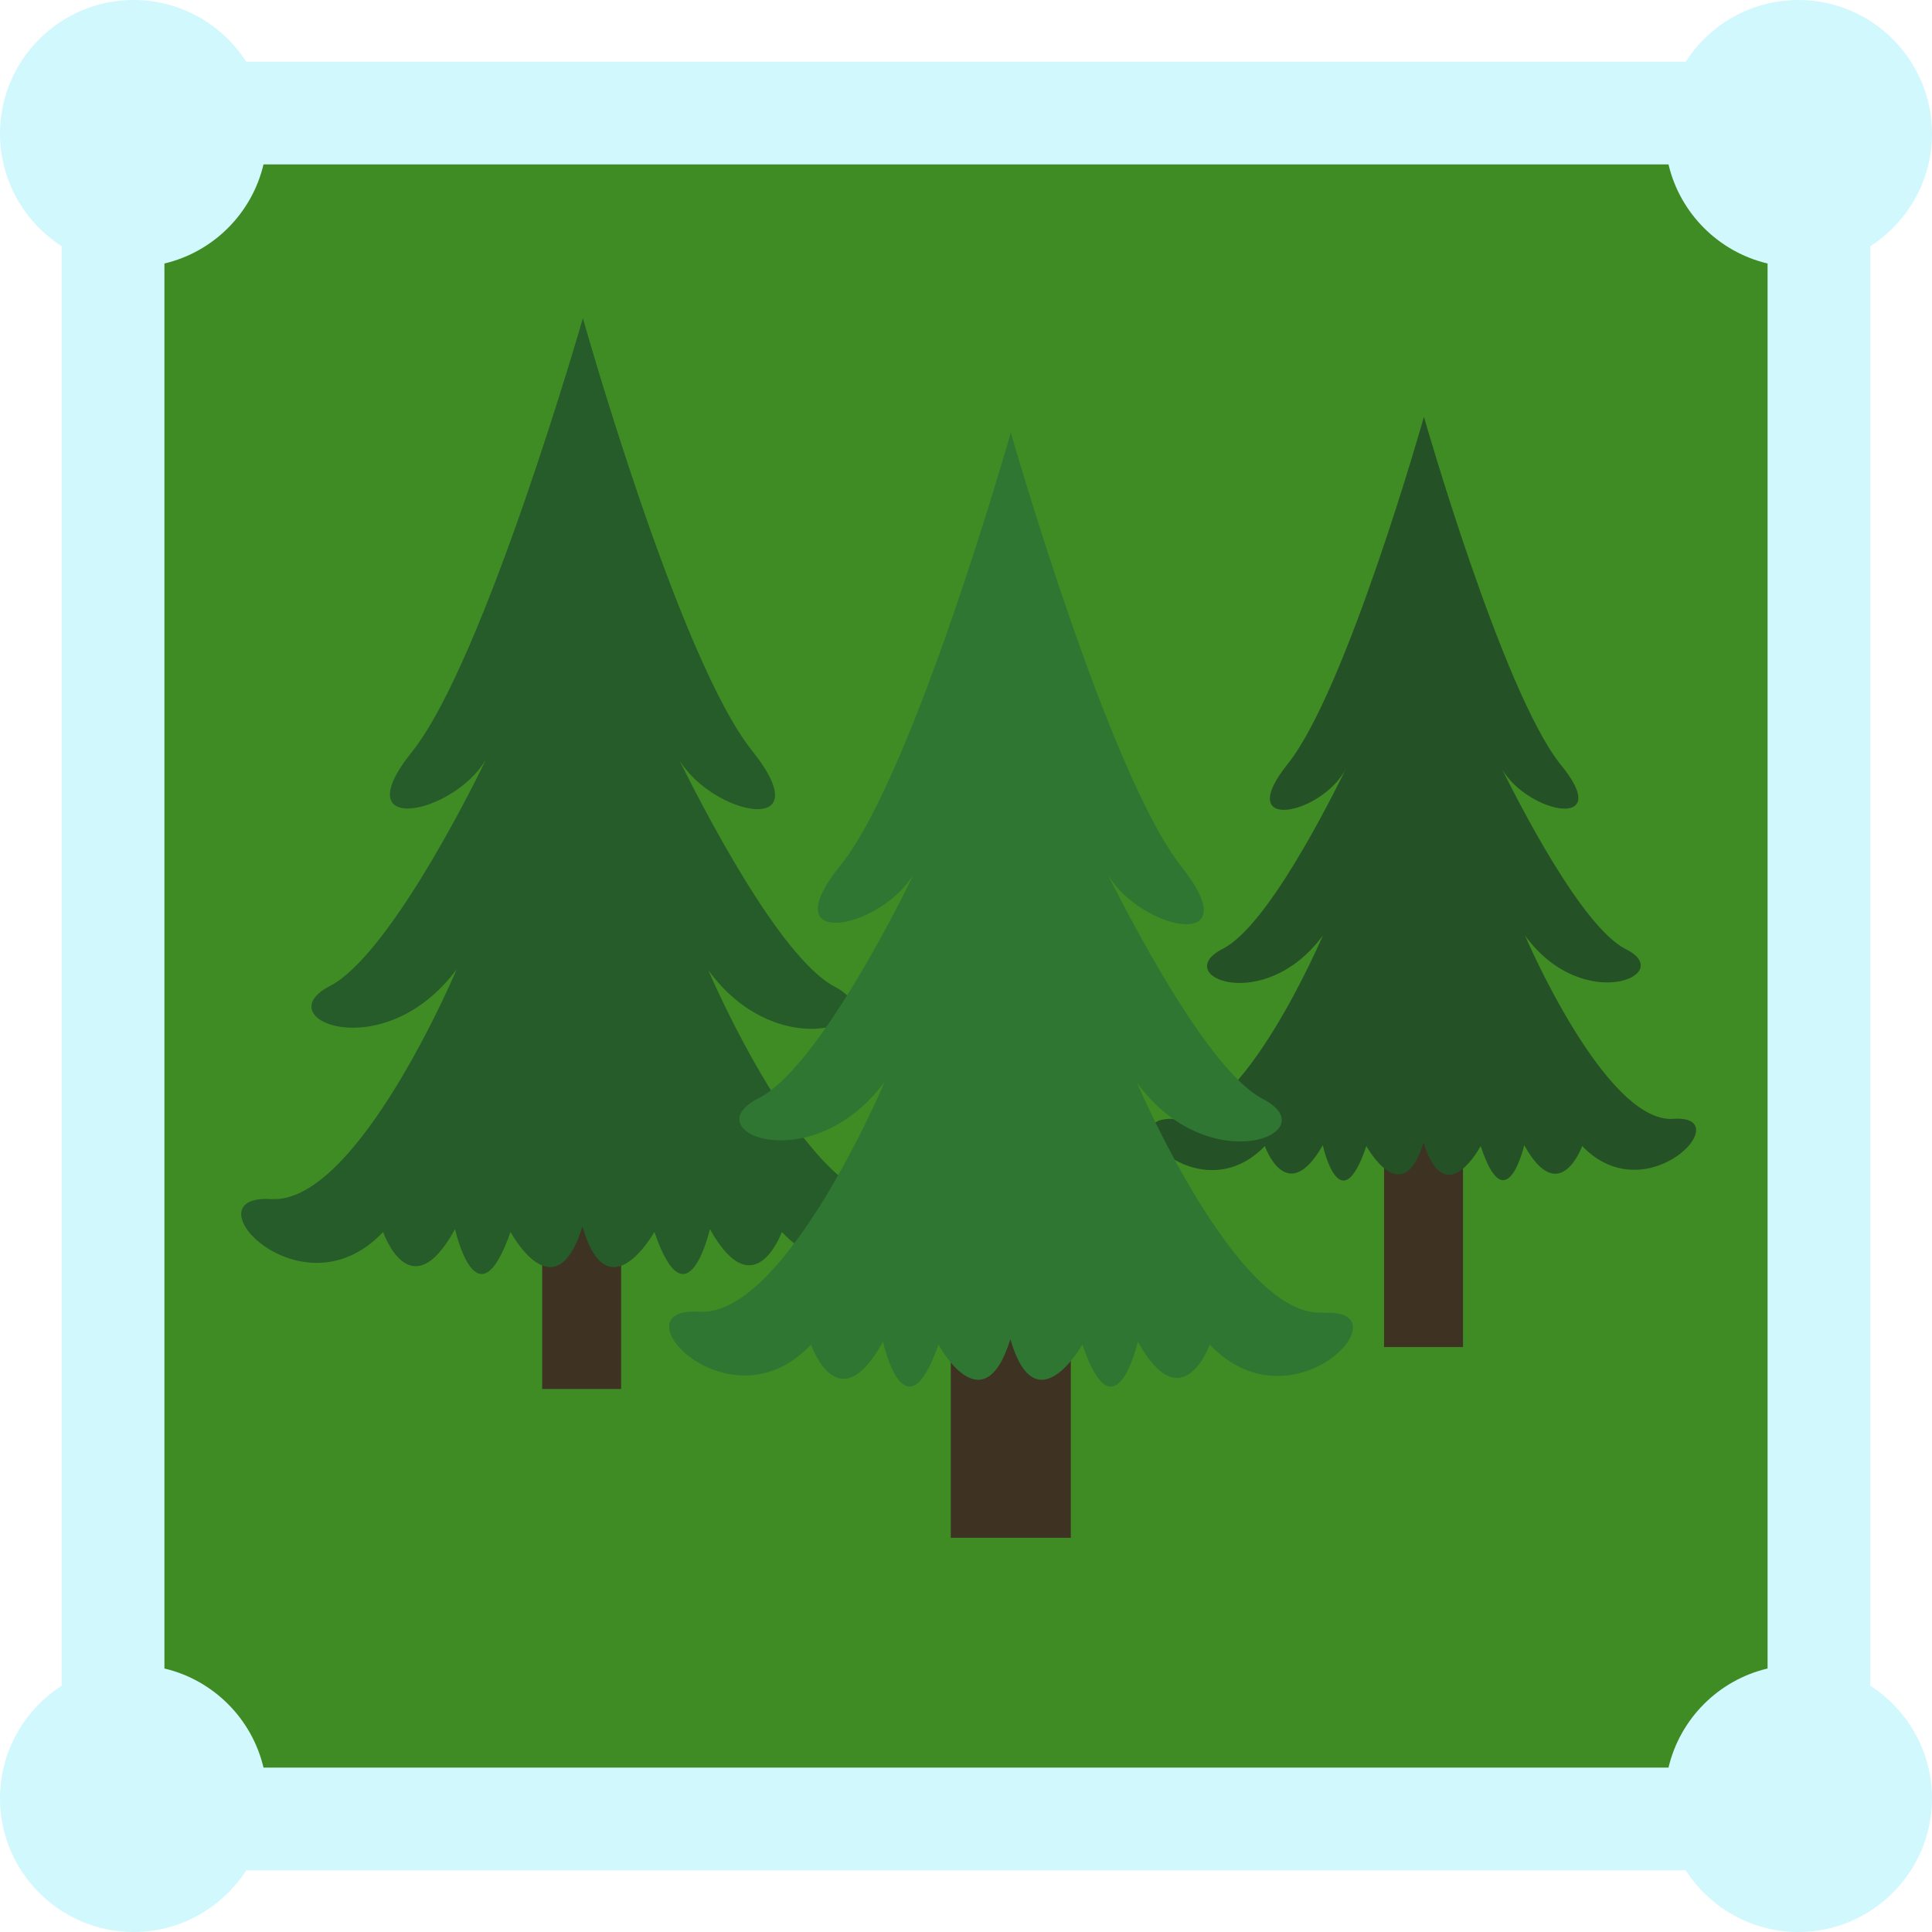
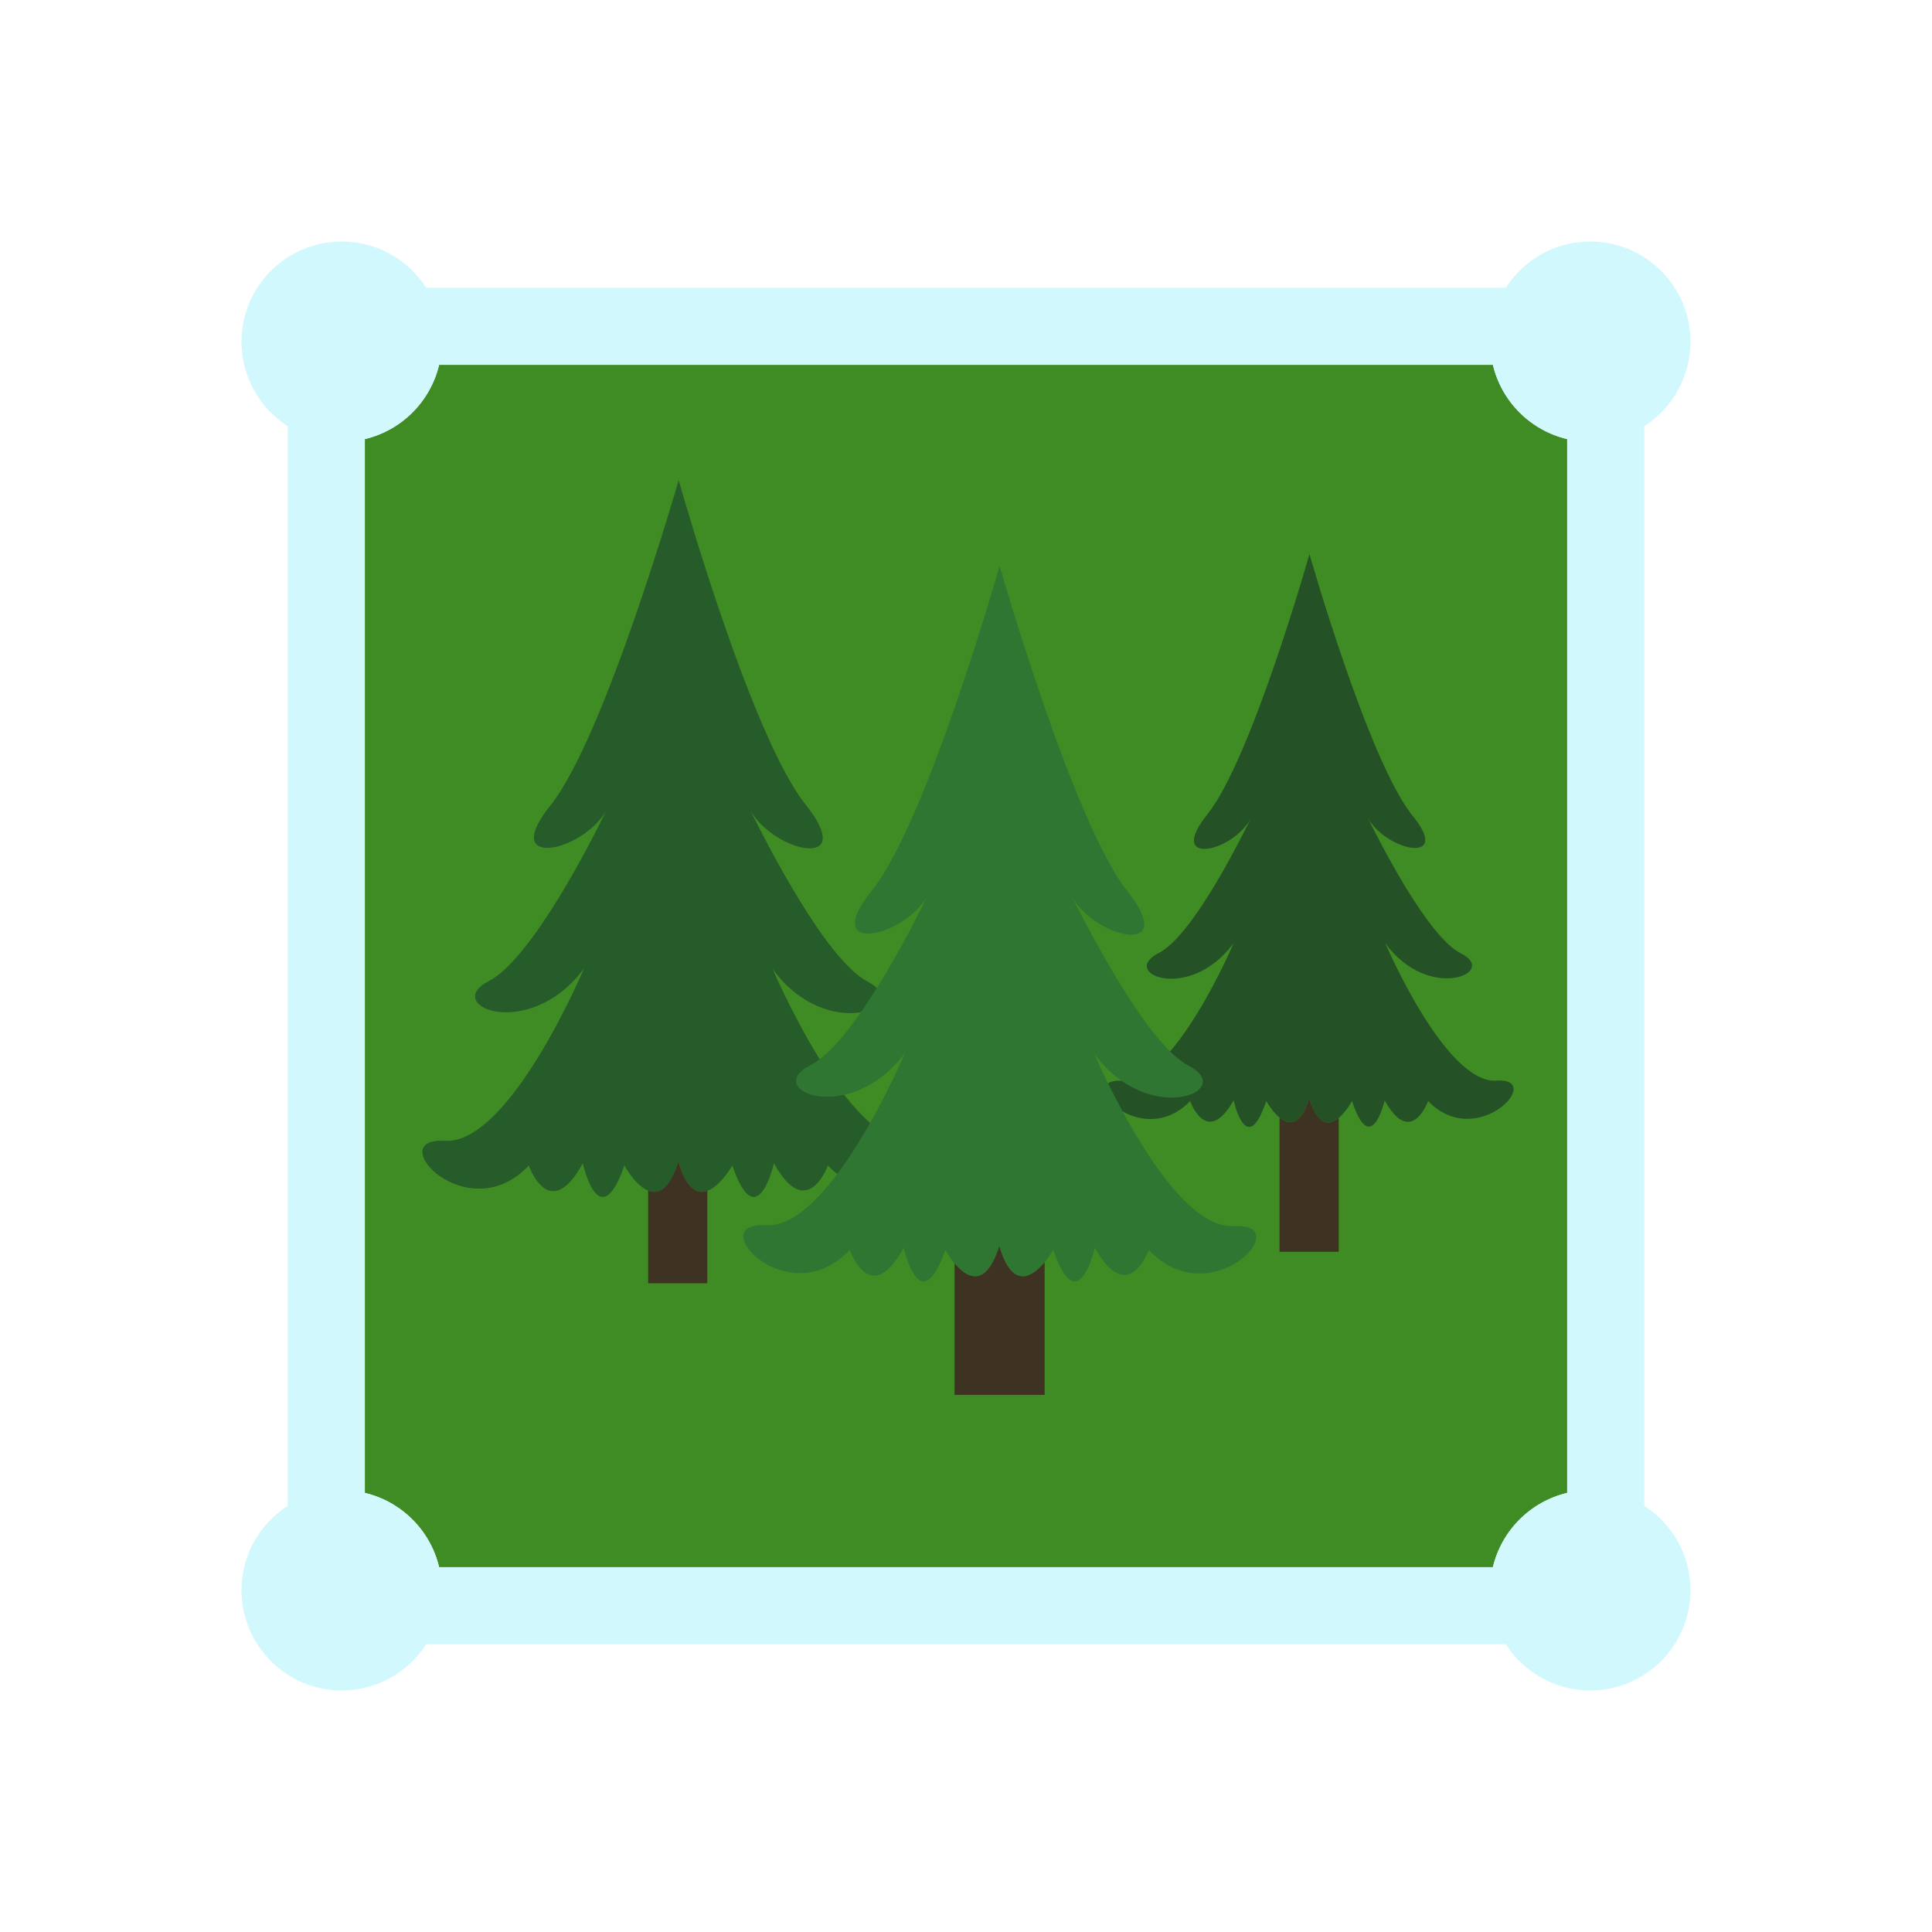
- <svg xmlns="http://www.w3.org/2000/svg" id="a" viewBox="0 0 47 47">
-   <defs>
-     <style>.c{fill:#2f7633;}.d{fill:#d1f8fd;fill-rule:evenodd;}.e{fill:#408c24;}.f{fill:#265b2a;}.g{fill:#245226;}.h{fill:#3e3222;}</style>
-   </defs>
-   <rect class="e" x="2.76" y="2.76" width="41.48" height="41.93" />
-   <g id="b">
-     <path class="d" d="M1.5,5.99c-.9-.58-1.5-1.59-1.5-2.74C0,1.46,1.46,0,3.25,0c1.15,0,2.16,.6,2.74,1.5H41.01c.58-.9,1.59-1.5,2.74-1.5,1.79,0,3.25,1.46,3.25,3.25,0,1.15-.6,2.16-1.5,2.74V41.01c.9,.58,1.5,1.59,1.5,2.74,0,1.79-1.46,3.25-3.25,3.25-1.15,0-2.16-.6-2.74-1.5H5.99c-.58,.9-1.59,1.5-2.74,1.5-1.79,0-3.25-1.46-3.25-3.25,0-1.15,.6-2.16,1.5-2.74V5.99Zm39.09-1.99H6.41c-.28,1.19-1.22,2.13-2.41,2.41V40.59c1.19,.28,2.13,1.22,2.41,2.41H40.59c.28-1.19,1.22-2.13,2.41-2.41V6.41c-1.19-.28-2.13-1.22-2.41-2.41Z" />
+ <svg xmlns="http://www.w3.org/2000/svg" xml:space="preserve" fill-rule="evenodd" stroke-linejoin="round" stroke-miterlimit="2" clip-rule="evenodd" viewBox="0 0 64 64">
+   <g id="green">
+     <path fill="#408c24" d="M49.454 12.085a3.32 3.32 0 0 0 2.461 2.461v34.908a3.32 3.32 0 0 0-2.461 2.461H14.546a3.32 3.32 0 0 0-2.461-2.461V14.546a3.32 3.32 0 0 0 2.461-2.461h34.908Z" />
+     <path fill="#265b2a" fill-rule="nonzero" d="M30.203 37.811c-2.125.133-4.606-5.709-4.606-5.709 1.787 2.461 4.738 1.246 3.135.409-1.379-.725-3.34-4.586-3.861-5.638.818 1.379 3.544 1.961 1.829-.204-1.829-2.257-4.218-10.764-4.218-10.764s-2.441 8.507-4.239 10.764c-1.715 2.124 1.011 1.583 1.828.204-.5 1.042-2.461 4.872-3.86 5.617-1.624.817 1.307 2.053 3.135-.408 0 0-2.461 5.841-4.606 5.709-2.124-.133.746 2.982 2.778.817 0 0 .674 1.961 1.788-.072 0 0 .541 2.461 1.378.072 0 0 1.103 2.052 1.787-.133.634 2.185 1.788.133 1.788.133.817 2.389 1.378-.072 1.378-.072 1.103 1.981 1.788.072 1.788.072 2.012 2.144 4.902-.93 2.798-.787" />
+     <path fill="#245226" fill-rule="nonzero" d="M49.566 35.799c-1.695.092-3.677-4.555-3.677-4.555 1.44 1.982 3.789.97 2.502.337-1.102-.561-2.665-3.656-3.074-4.473.634 1.103 2.84 1.552 1.44-.133-1.44-1.828-3.38-8.619-3.38-8.619s-1.92 6.791-3.38 8.619c-1.379 1.716.817 1.287 1.44.133-.409.817-1.961 3.932-3.074 4.473-1.287.674 1.041 1.645 2.502-.337 0 0-1.982 4.667-3.677 4.555-1.695-.092.613 2.37 2.237.674 0 0 .541 1.553 1.44-.02 0 0 .429 1.961 1.082.02 0 0 .899 1.644 1.42-.092.541 1.757 1.419.092 1.419.092.634 1.92 1.083-.02 1.083-.02.878 1.583 1.44.02 1.44.02 1.624 1.696 3.932-.817 2.237-.674" />
+     <path fill="#2f7633" fill-rule="nonzero" d="M40.854 40.609c-2.124.133-4.605-5.709-4.605-5.709 1.787 2.462 4.738 1.246 3.135.409-1.379-.705-3.34-4.555-3.861-5.576.817 1.378 3.544 1.961 1.828-.204-1.807-2.278-4.238-10.785-4.238-10.785s-2.41 8.507-4.238 10.764c-1.716 2.124 1.011 1.583 1.828.204-.5 1.042-2.461 4.872-3.86 5.577-1.624.817 1.307 2.052 3.135-.409 0 0-2.461 5.842-4.606 5.709-2.124-.133.745 2.982 2.778.817 0 0 .674 1.961 1.787-.072 0 0 .541 2.462 1.379.072 0 0 1.103 2.053 1.787-.133.633 2.186 1.787.133 1.787.133.817 2.39 1.379-.072 1.379-.072 1.103 1.982 1.787.072 1.787.072 2.073 2.185 4.923-.929 2.819-.786" />
  </g>
-   <g>
-     <path class="h" d="M15.11,33.79h-1.92v-7.38h1.92v7.38" />
-     <path class="f" d="M21.74,29.19c-2.08,.13-4.51-5.59-4.51-5.59,1.75,2.41,4.64,1.22,3.07,.4-1.35-.71-3.27-4.49-3.78-5.52,.8,1.35,3.47,1.92,1.79-.2-1.79-2.21-4.13-10.54-4.13-10.54,0,0-2.39,8.33-4.15,10.54-1.68,2.08,.99,1.55,1.79,.2-.49,1.02-2.41,4.77-3.78,5.5-1.59,.8,1.28,2.01,3.07-.4,0,0-2.41,5.72-4.51,5.59-2.08-.13,.73,2.92,2.72,.8,0,0,.66,1.92,1.75-.07,0,0,.53,2.41,1.35,.07,0,0,1.08,2.01,1.75-.13,.62,2.14,1.75,.13,1.75,.13,.8,2.34,1.35-.07,1.35-.07,1.08,1.94,1.75,.07,1.75,.07,1.97,2.1,4.8-.91,2.74-.77" />
-     <path class="h" d="M26.05,37.41h-2.92v-6.39h2.92v6.39" />
-     <path class="h" d="M35.59,32.77h-1.92v-6.36h1.92v6.36" />
-     <path class="g" d="M40.7,27.22c-1.66,.09-3.6-4.46-3.6-4.46,1.41,1.94,3.71,.95,2.45,.33-1.08-.55-2.61-3.58-3.01-4.38,.62,1.08,2.78,1.52,1.41-.13-1.41-1.79-3.31-8.44-3.31-8.44,0,0-1.88,6.65-3.31,8.44-1.35,1.68,.8,1.26,1.41,.13-.4,.8-1.92,3.85-3.01,4.38-1.26,.66,1.02,1.61,2.45-.33,0,0-1.94,4.57-3.6,4.46-1.66-.09,.6,2.32,2.19,.66,0,0,.53,1.52,1.41-.02,0,0,.42,1.92,1.06,.02,0,0,.88,1.61,1.39-.09,.53,1.72,1.39,.09,1.39,.09,.62,1.88,1.06-.02,1.06-.02,.86,1.55,1.41,.02,1.41,.02,1.59,1.66,3.85-.8,2.19-.66" />
-     <path class="c" d="M32.17,31.93c-2.08,.13-4.51-5.59-4.51-5.59,1.75,2.41,4.64,1.22,3.07,.4-1.35-.69-3.27-4.46-3.78-5.46,.8,1.35,3.47,1.92,1.79-.2-1.77-2.23-4.15-10.56-4.15-10.56,0,0-2.36,8.33-4.15,10.54-1.68,2.08,.99,1.55,1.79,.2-.49,1.02-2.41,4.77-3.78,5.46-1.59,.8,1.28,2.01,3.07-.4,0,0-2.41,5.72-4.51,5.59-2.08-.13,.73,2.92,2.72,.8,0,0,.66,1.92,1.75-.07,0,0,.53,2.41,1.35,.07,0,0,1.08,2.01,1.75-.13,.62,2.14,1.75,.13,1.75,.13,.8,2.34,1.35-.07,1.35-.07,1.08,1.94,1.75,.07,1.75,.07,2.03,2.14,4.82-.91,2.76-.77" />
+   <g id="brown">
+     <path fill="#3e3222" d="M44.347 37.035v4.432h-1.961v-4.445c.302.248.697.304.981-.641.292.949.683.9.98.654Zm-9.743 4.779v4.392h-2.982v-4.355c.377.449 1.023.886 1.481-.578.436 1.504 1.118 1.001 1.501.541Zm-11.173-2.366v3.061h-1.96v-3.068c.329.132.704-.02 1-.966.269.928.632 1.092.96.973Z" />
+   </g>
+   <g id="blue">
+     <path fill="#d1f8fd" d="M9.532 14.117A3.326 3.326 0 0 1 8 11.319 3.325 3.325 0 0 1 11.319 8c1.175 0 2.206.613 2.798 1.532h35.766A3.326 3.326 0 0 1 52.681 8 3.325 3.325 0 0 1 56 11.319a3.326 3.326 0 0 1-1.532 2.798v35.766A3.326 3.326 0 0 1 56 52.681 3.325 3.325 0 0 1 52.681 56a3.326 3.326 0 0 1-2.798-1.532H14.117A3.326 3.326 0 0 1 11.319 56 3.325 3.325 0 0 1 8 52.681c0-1.175.613-2.206 1.532-2.798V14.117Zm39.922-2.032H14.546a3.32 3.32 0 0 1-2.461 2.461v34.908a3.32 3.32 0 0 1 2.461 2.461h34.908a3.32 3.32 0 0 1 2.461-2.461V14.546a3.32 3.32 0 0 1-2.461-2.461Z" />
  </g>
</svg>
